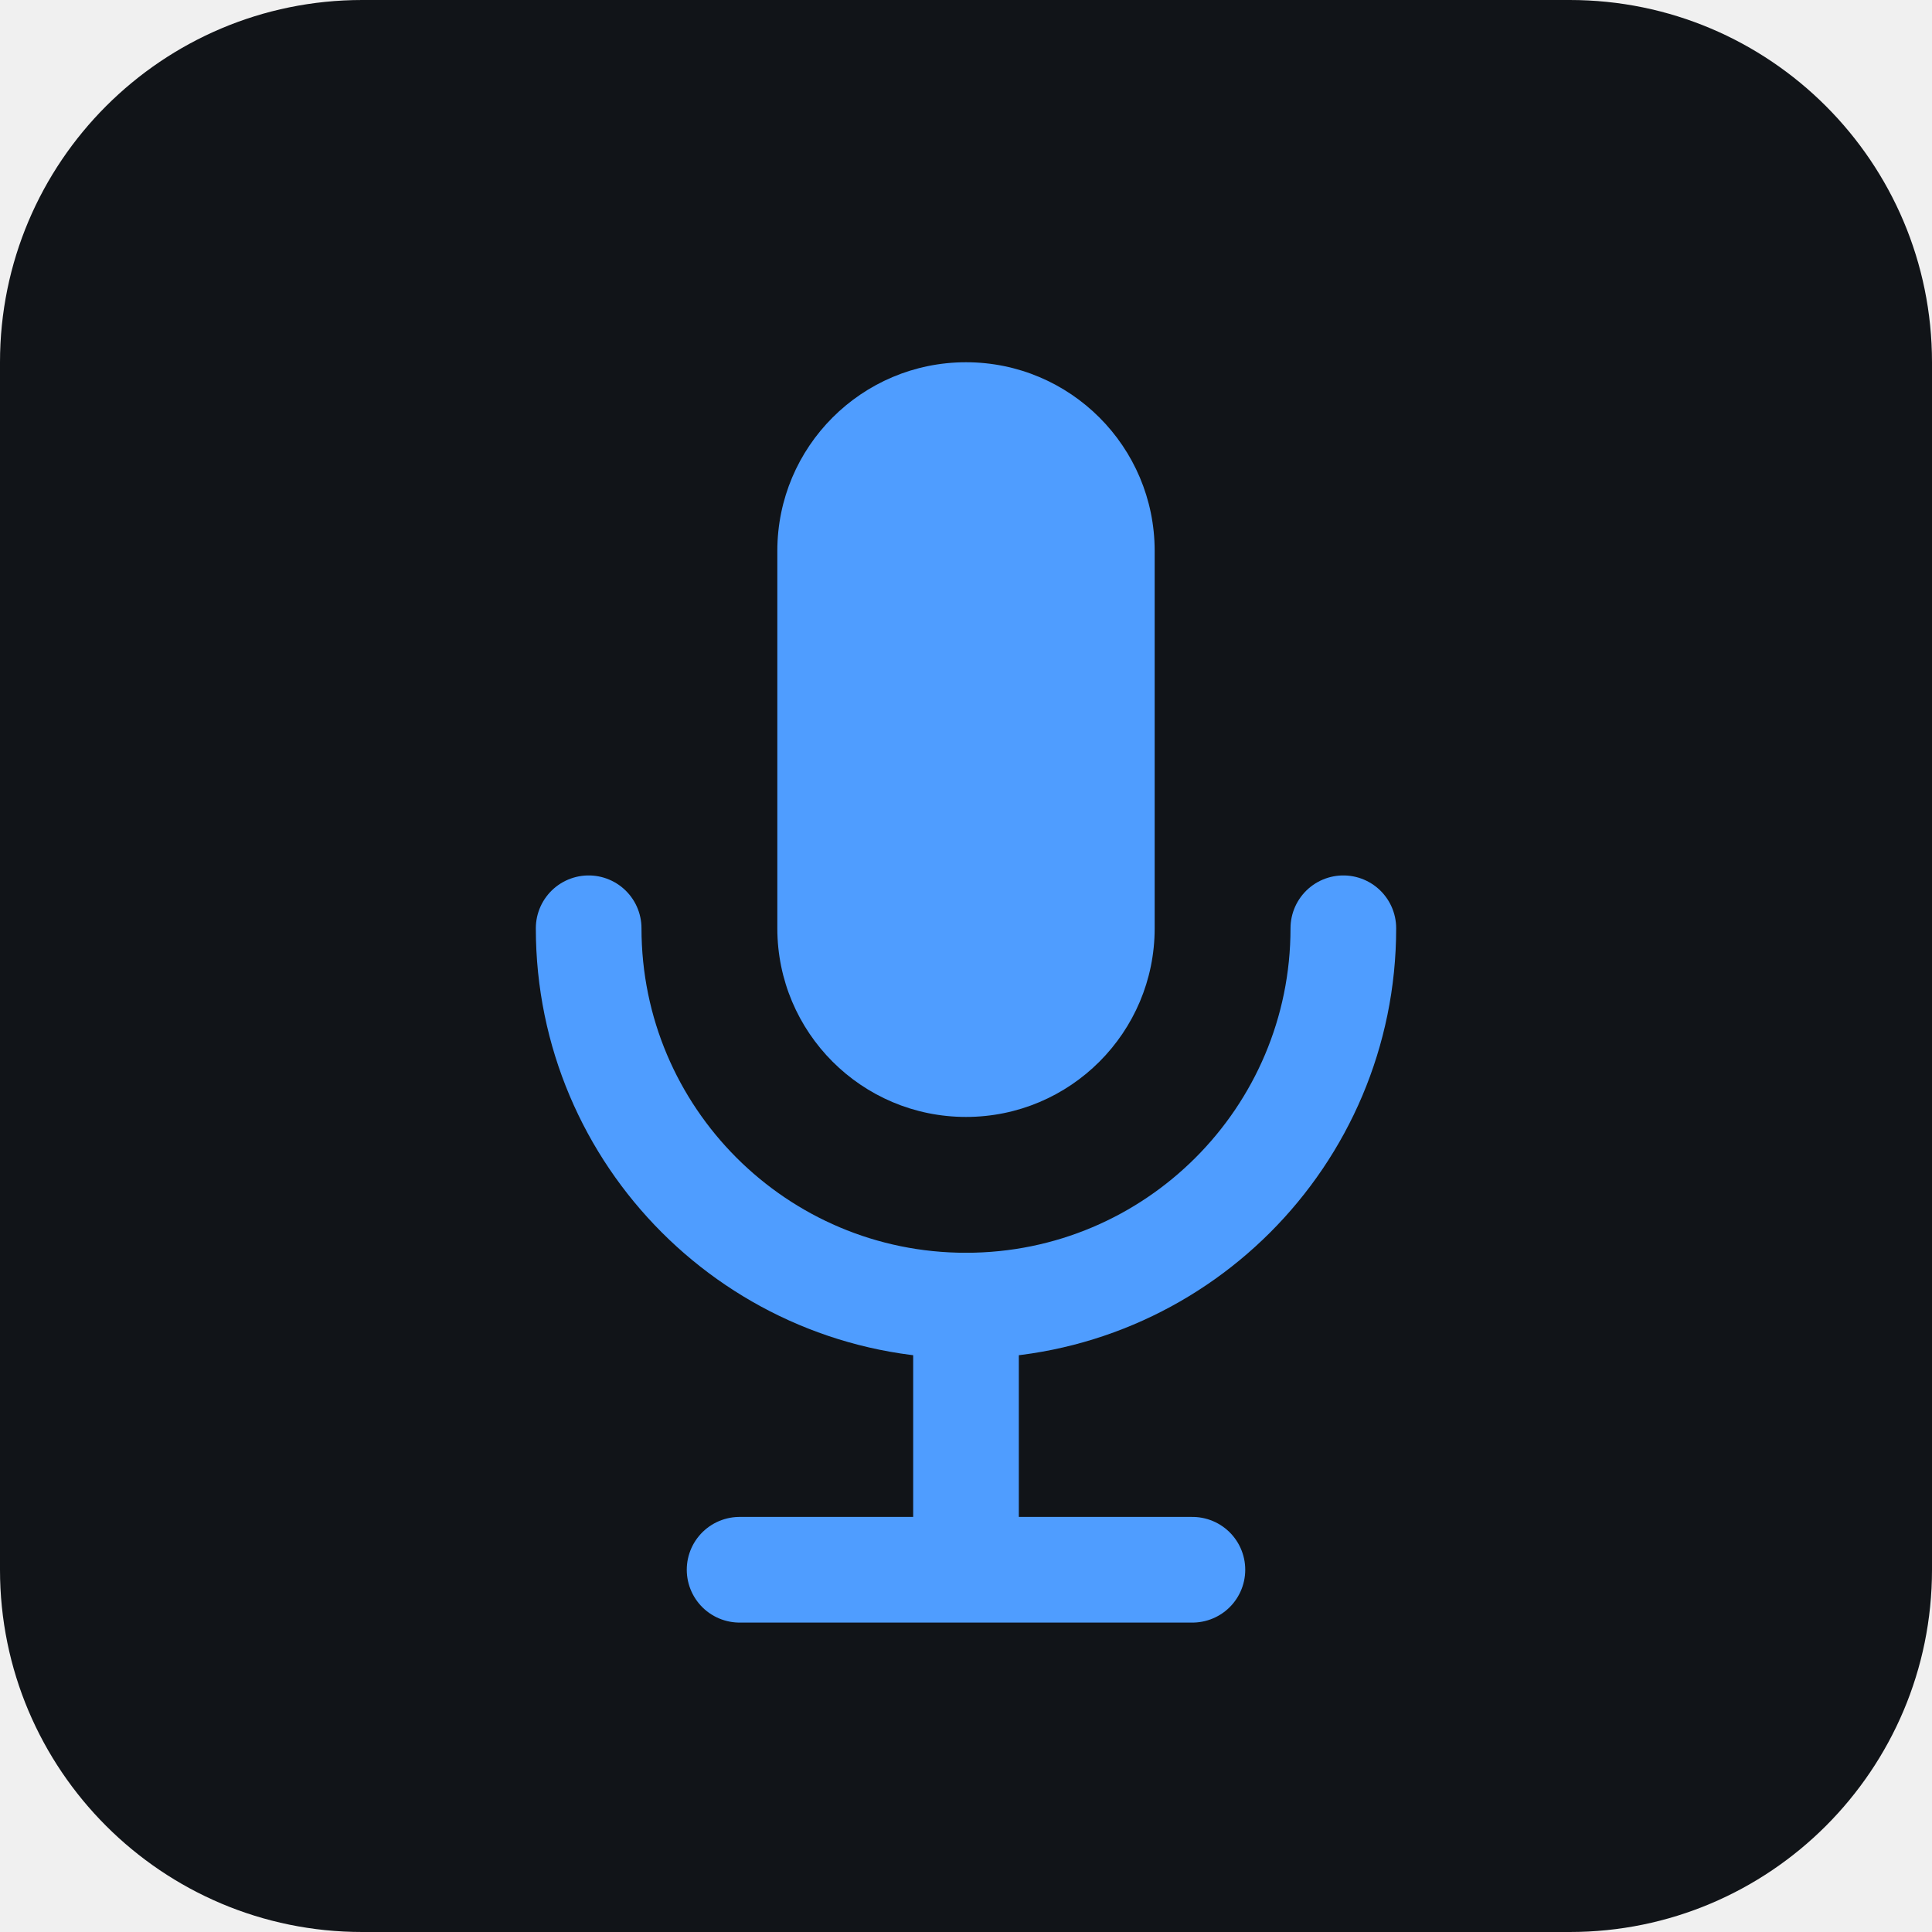
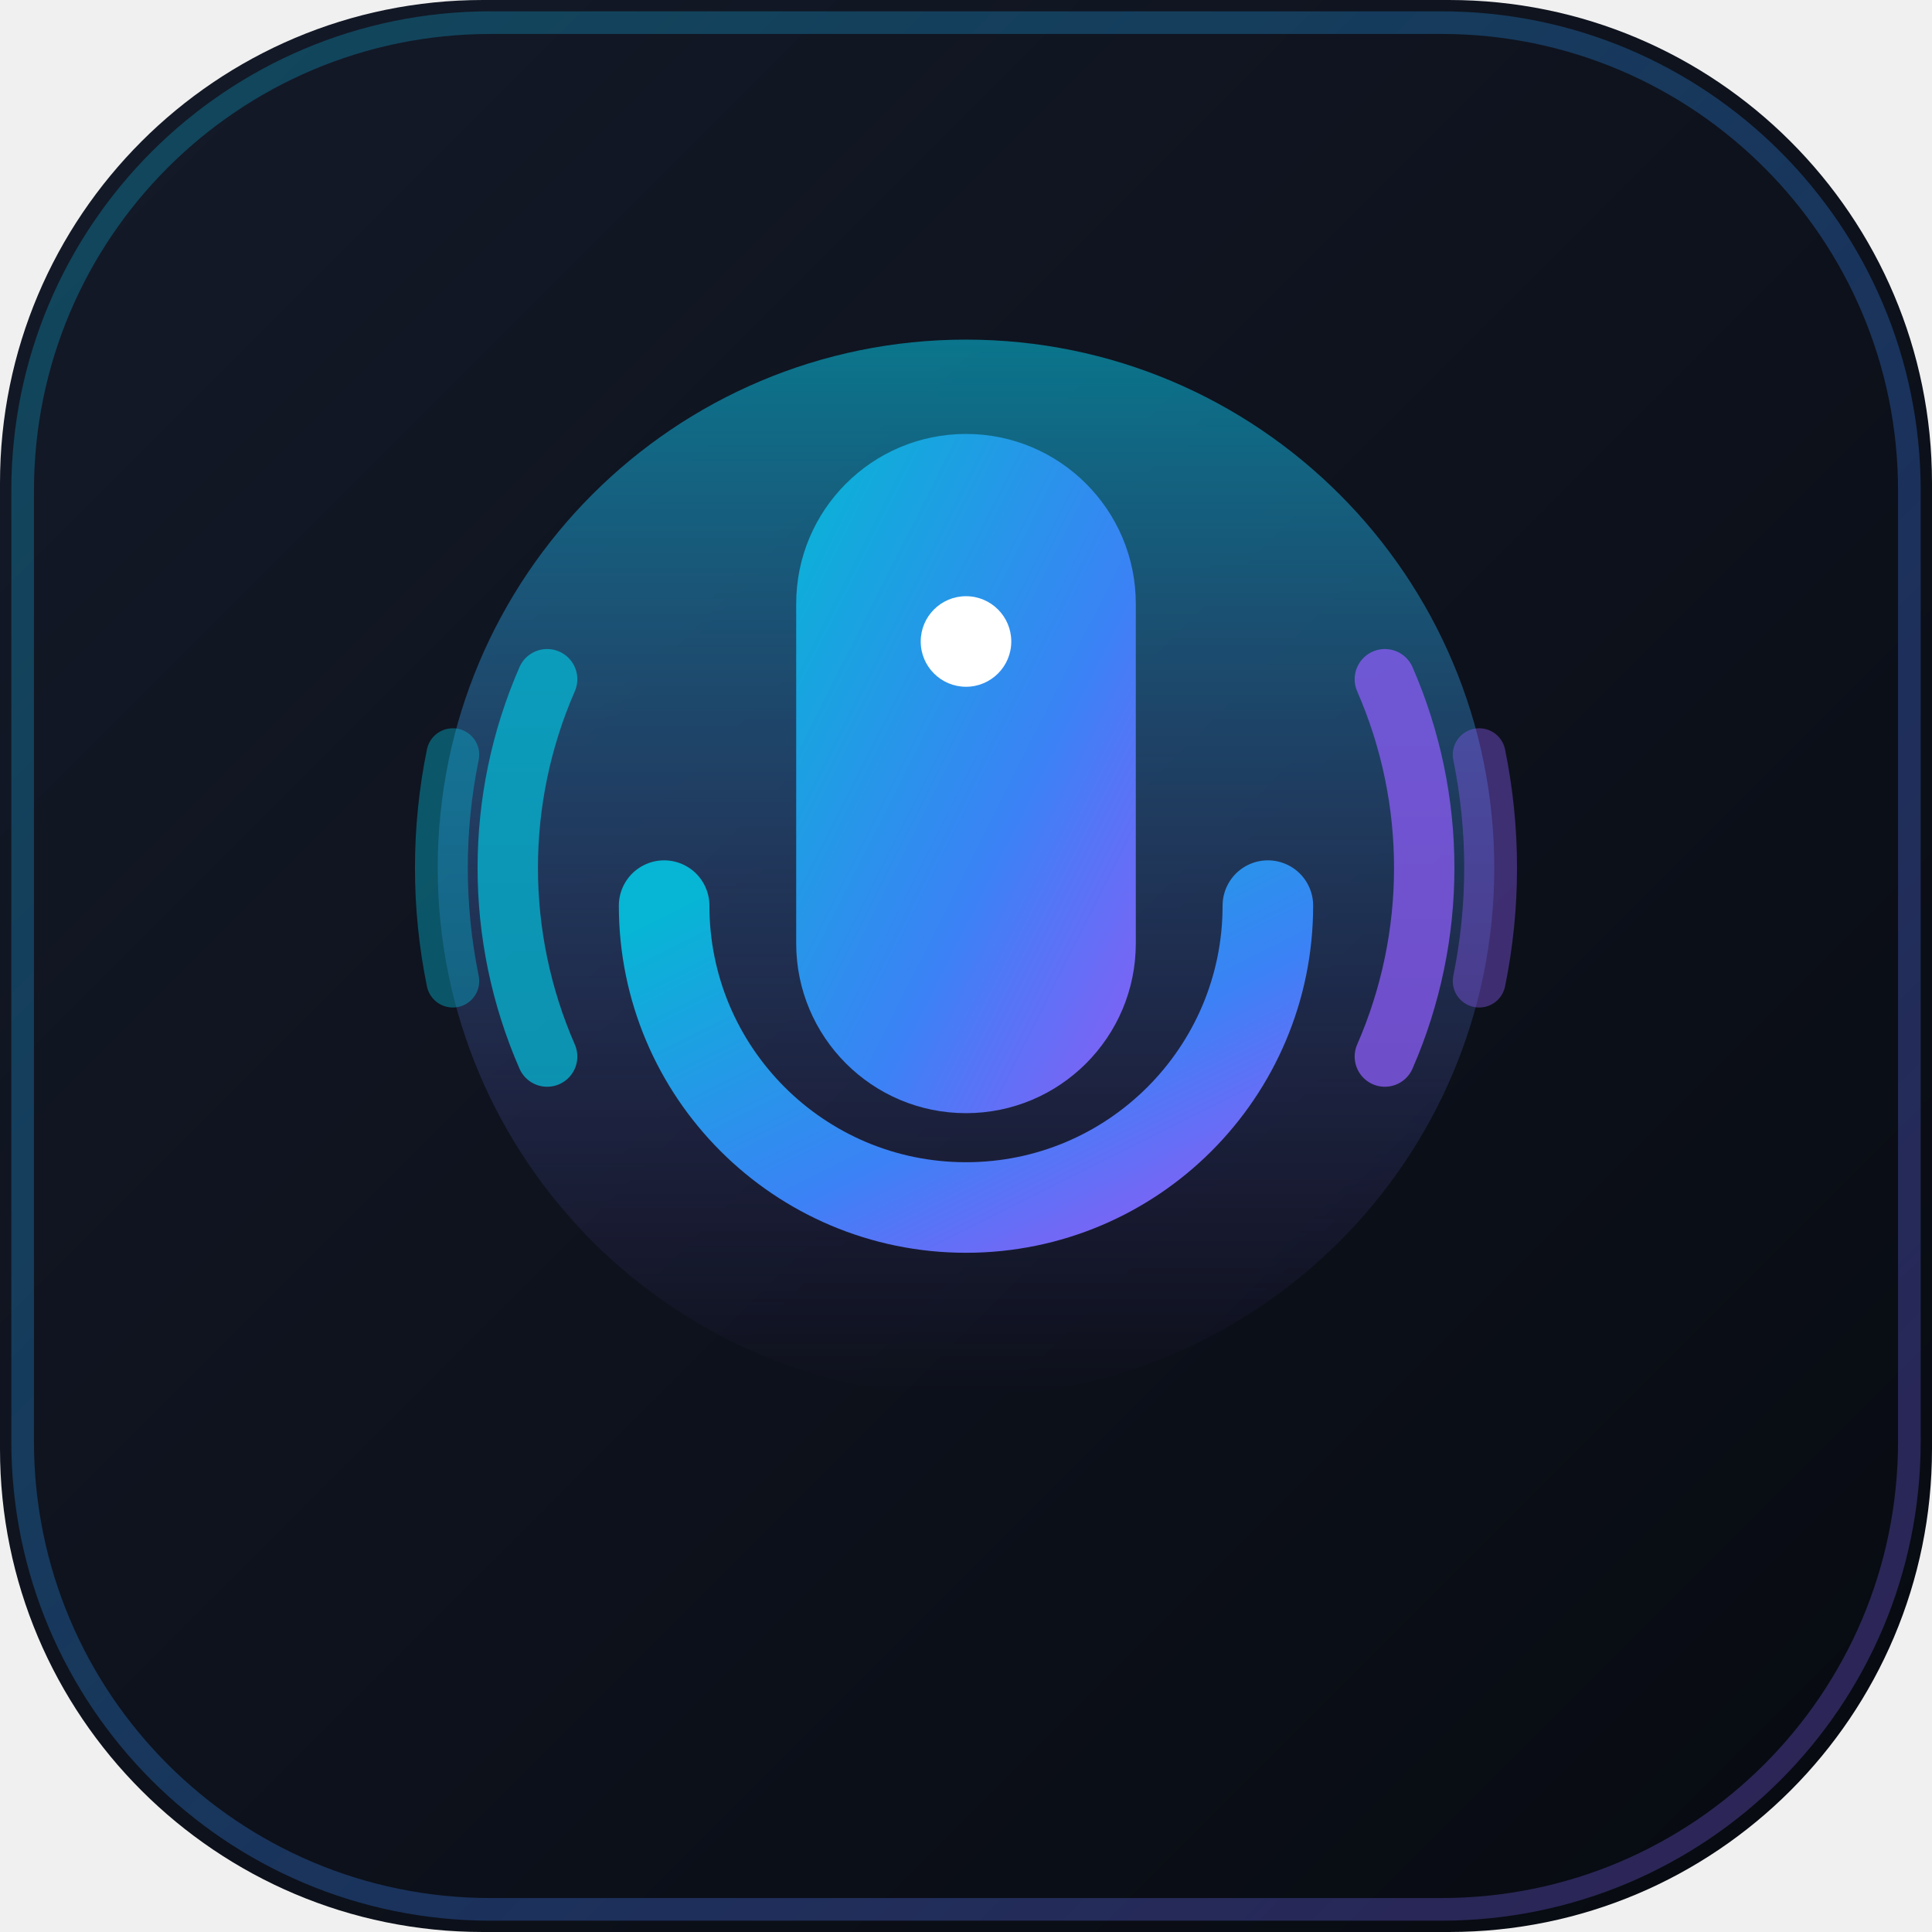
<svg xmlns="http://www.w3.org/2000/svg" viewBox="0 0 512 512">
-   <rect width="512" height="512" rx="96" fill="#111418" />
-   <rect x="206" y="96" width="100" height="200" rx="50" fill="#4f9dff" />
-   <path d="M156 246a100 100 0 0 0 200 0" fill="none" stroke="#4f9dff" stroke-width="28" stroke-linecap="round" />
-   <path d="M256 346v70M196 416h120" stroke="#4f9dff" stroke-width="28" stroke-linecap="round" />
+   <defs>
+     <linearGradient id="bg" x1="0%" y1="0%" x2="100%" y2="100%">
+       <stop offset="0%" stop-color="#141a29" />
+       <stop offset="100%" stop-color="#070a10" />
+     </linearGradient>
+     <linearGradient id="cyanViolet" x1="0%" y1="0%" x2="100%" y2="100%">
+       <stop offset="0%" stop-color="#06b6d4" />
+       <stop offset="60%" stop-color="#3b82f6" />
+       <stop offset="100%" stop-color="#8b5cf6" />
+     </linearGradient>
+     <linearGradient id="glow" x1="0%" y1="0%" x2="0%" y2="100%">
+       <stop offset="0%" stop-color="#06b6d4" stop-opacity="0.6" />
+       <stop offset="100%" stop-color="#8b5cf6" stop-opacity="0" />
+     </linearGradient>
+   </defs>
+   <rect width="512" height="512" rx="128" fill="url(#bg)" />
+   <rect x="6" y="6" width="500" height="500" rx="124" fill="none" stroke="url(#cyanViolet)" stroke-width="6" stroke-opacity="0.3" />
+   <circle cx="256" cy="230" r="140" fill="url(#glow)" />
+   <path d="M120 200 A 150 150 0 0 0 120 260" fill="none" stroke="#06b6d4" stroke-width="14" stroke-linecap="round" stroke-opacity="0.4" />
+   <path d="M392 200 A 150 150 0 0 1 392 260" fill="none" stroke="#8b5cf6" stroke-width="14" stroke-linecap="round" stroke-opacity="0.4" />
+   <path d="M145 180 A 125 125 0 0 0 145 280" fill="none" stroke="#06b6d4" stroke-width="16" stroke-linecap="round" stroke-opacity="0.75" />
+   <path d="M367 180 A 125 125 0 0 1 367 280" fill="none" stroke="#8b5cf6" stroke-width="16" stroke-linecap="round" stroke-opacity="0.75" />
+   <rect x="211" y="115" width="90" height="180" rx="45" fill="url(#cyanViolet)" />
+   <path d="M176 240 A 80 80 0 0 0 336 240" fill="none" stroke="url(#cyanViolet)" stroke-width="24" stroke-linecap="round" />
+   <line x1="256" y1="320" x2="256" y2="390" stroke="url(#cyanViolet)" stroke-width="24" stroke-linecap="round" />
+   <line x1="200" y1="390" x2="312" y2="390" stroke="url(#cyanViolet)" stroke-width="24" stroke-linecap="round" />
+   <circle cx="256" cy="170" r="12" fill="#ffffff" />
</svg>
